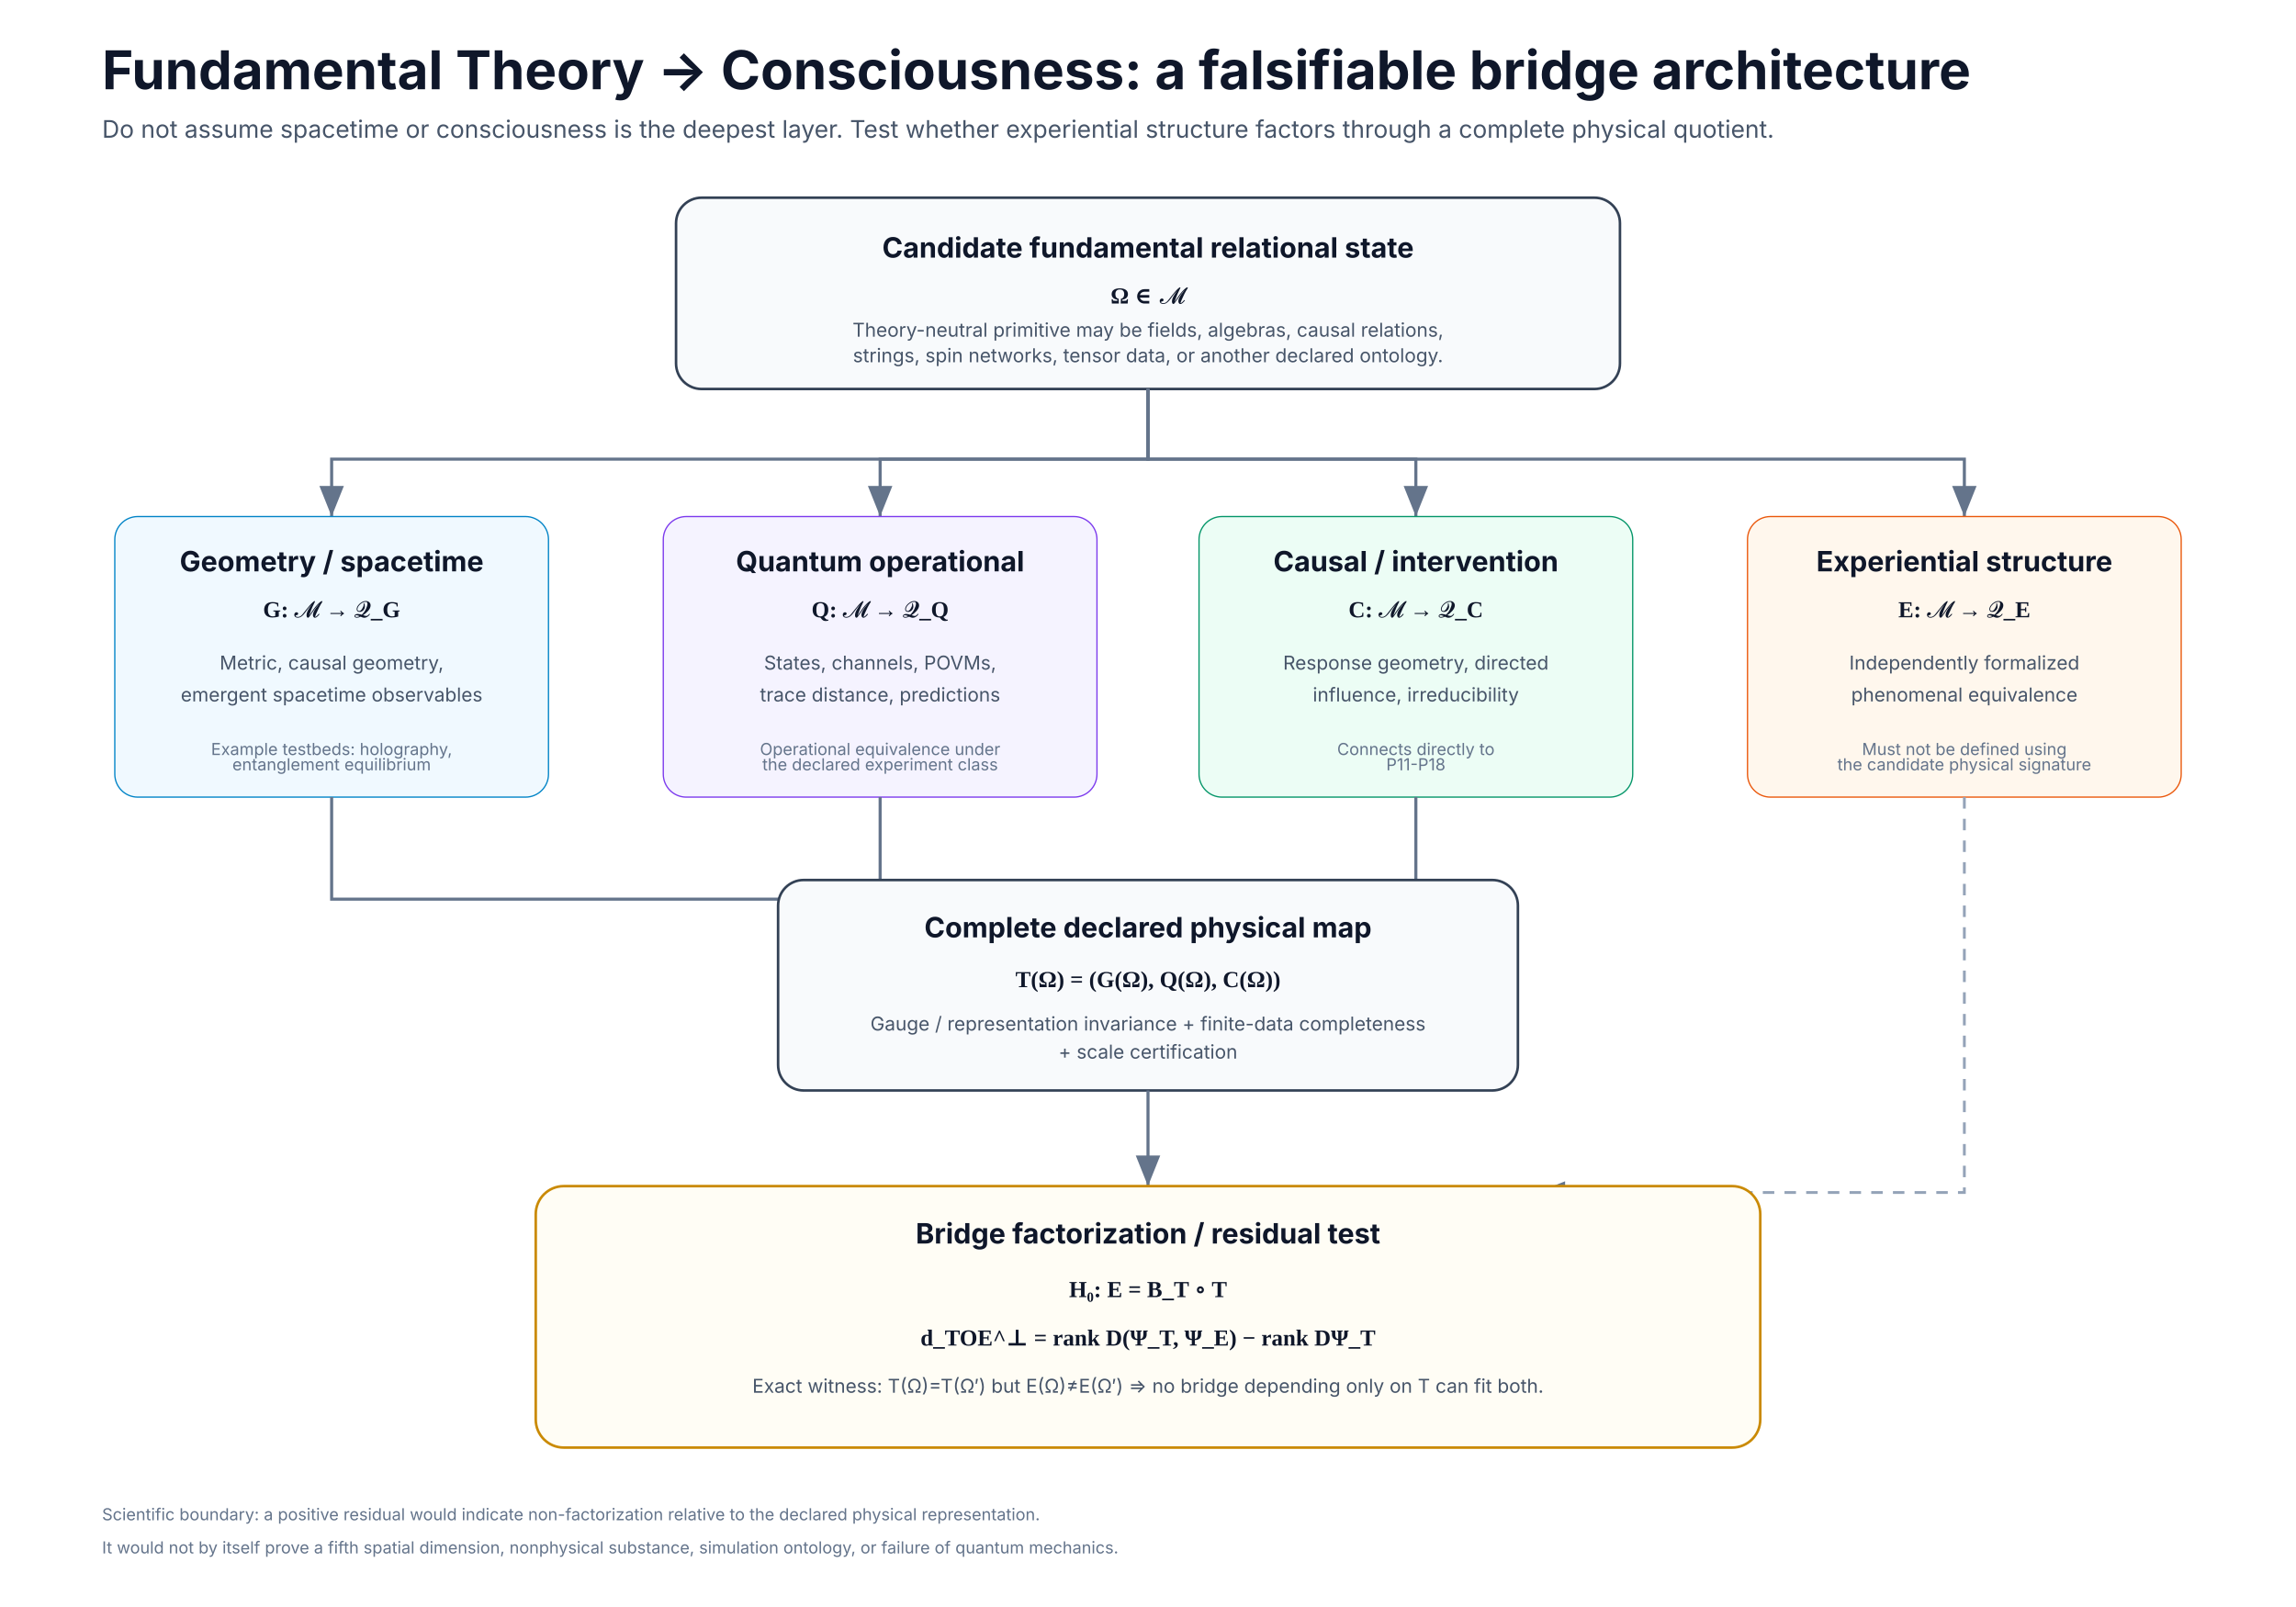
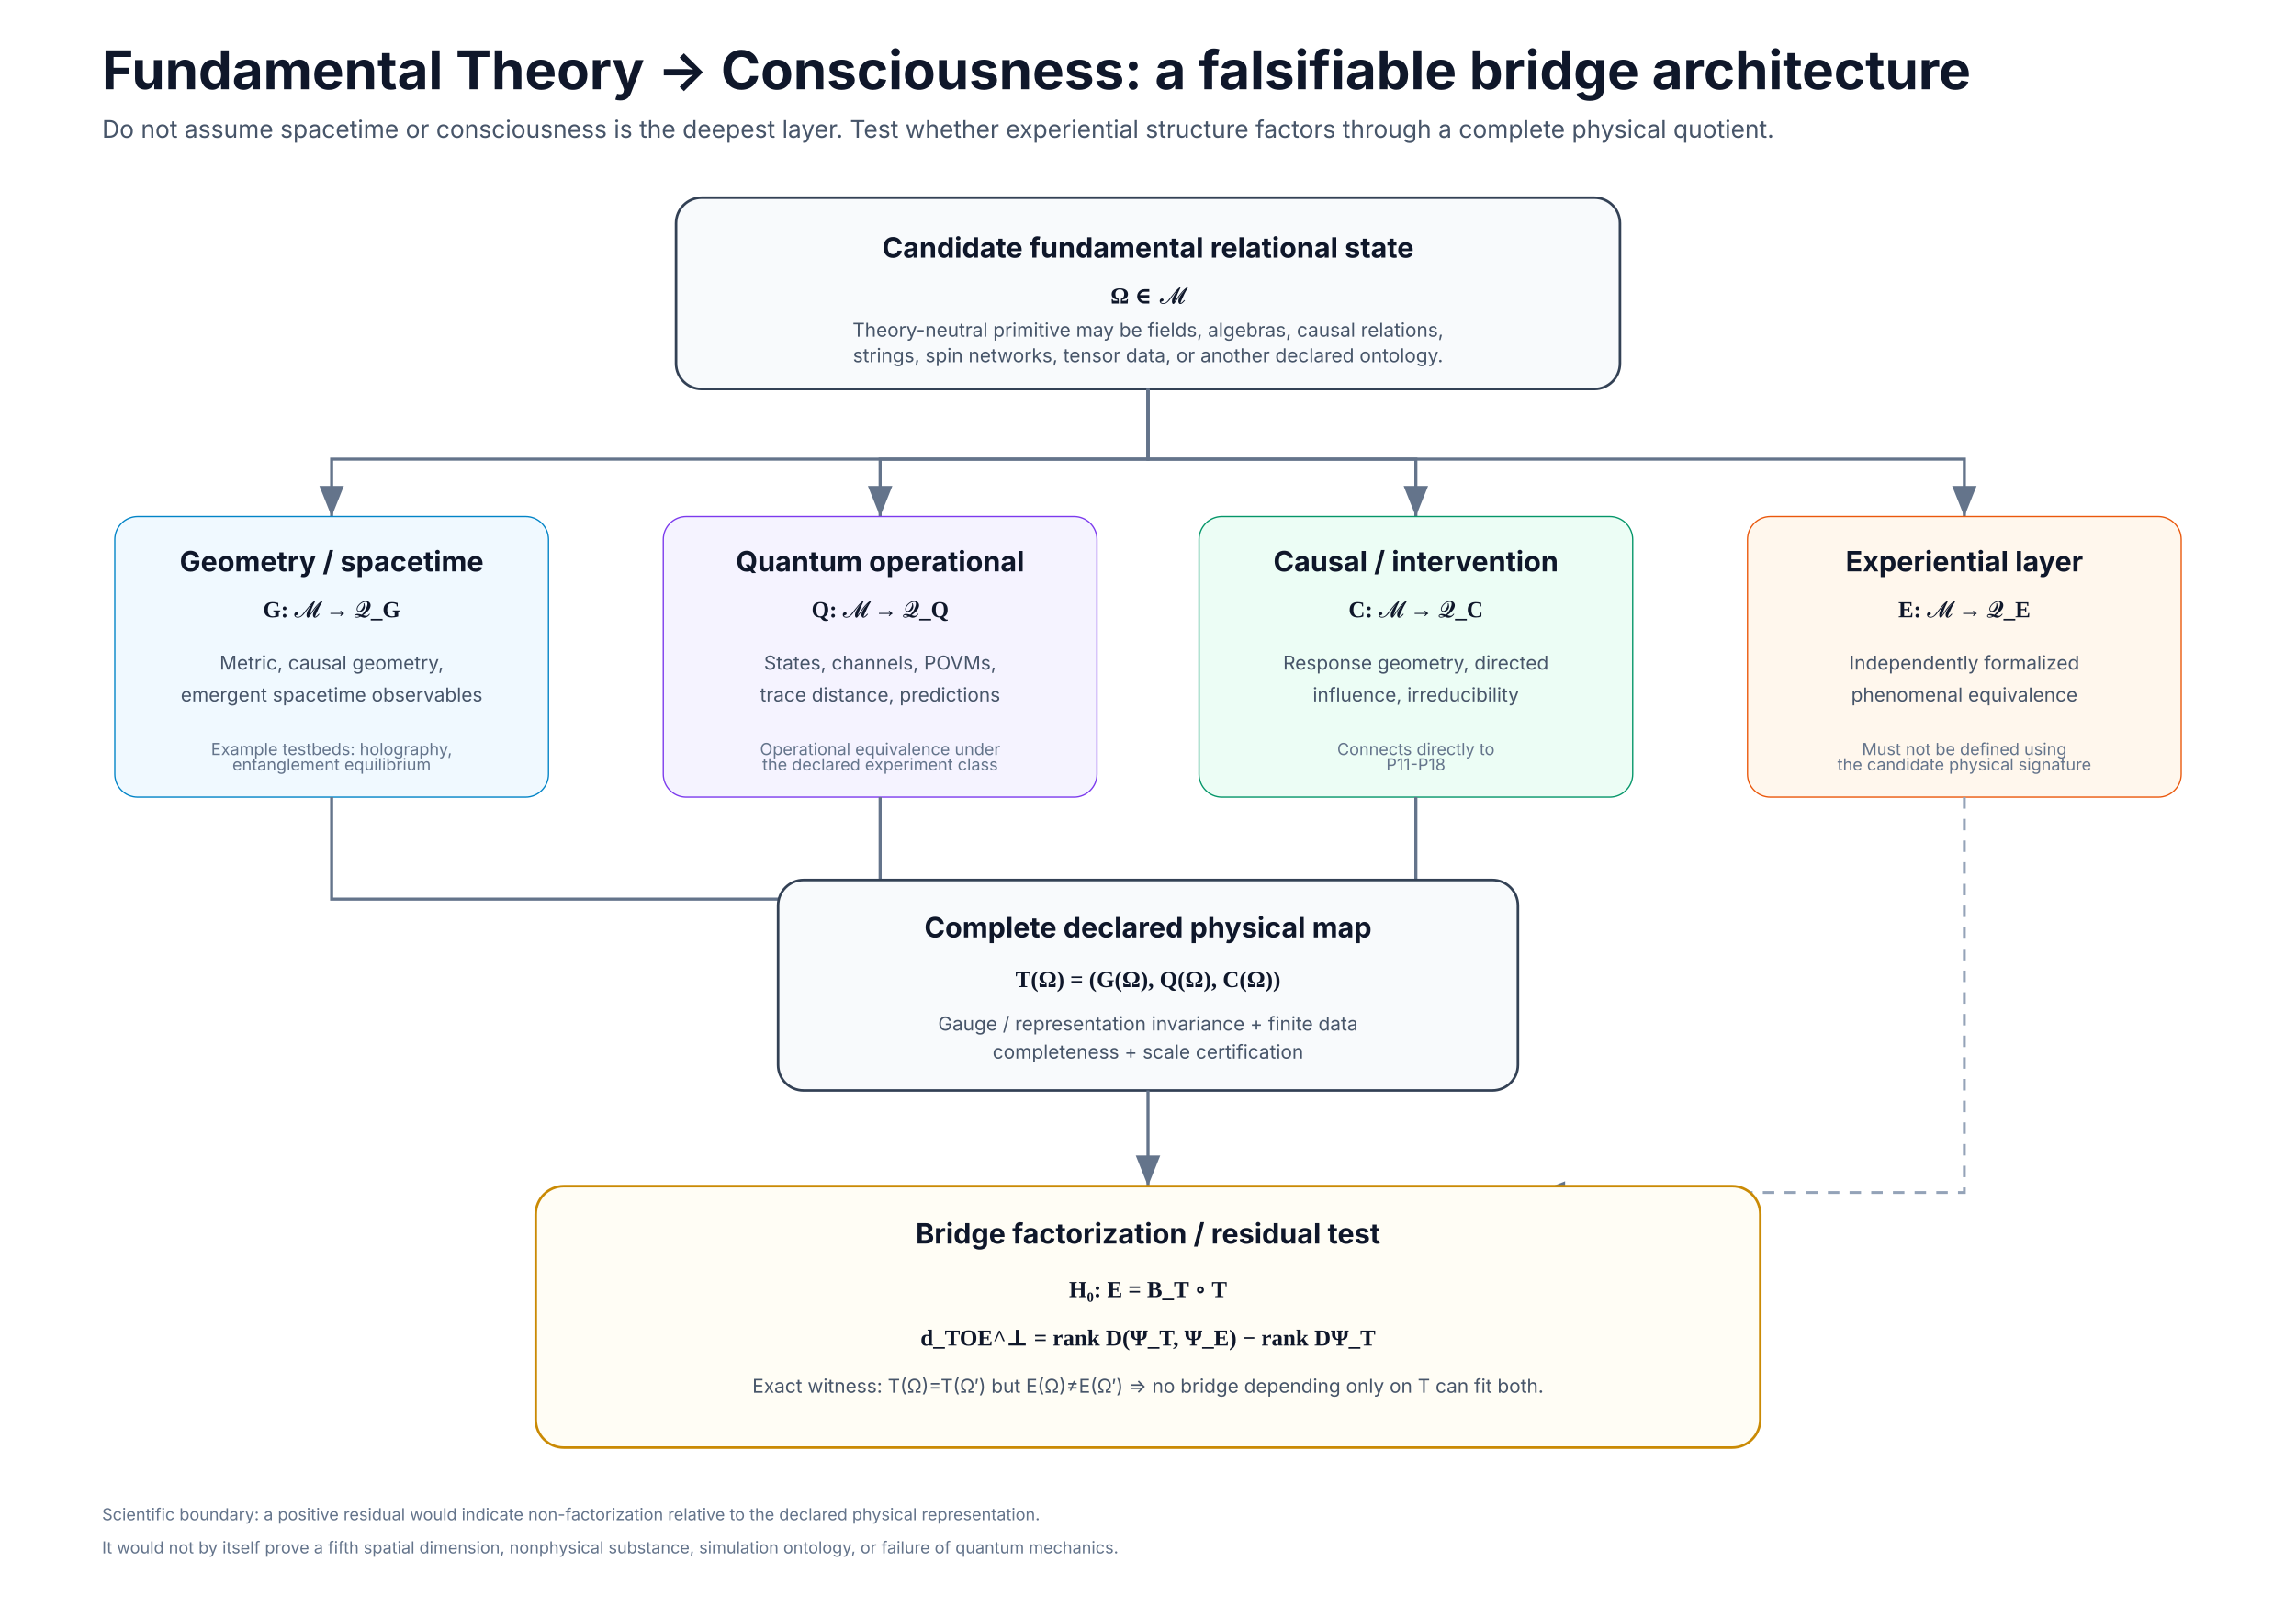
<svg xmlns="http://www.w3.org/2000/svg" width="1800" height="1260" viewBox="0 0 1800 1260" role="img" aria-labelledby="title desc">
  <defs>
    <marker id="arrow" markerWidth="12" markerHeight="12" refX="10" refY="4" orient="auto">
      <path d="M0 0 L0 8 L10 4 z" fill="#64748b" />
    </marker>
    <style>
      .title{font:700 42px Inter,Segoe UI,Arial,sans-serif;fill:#0f172a}
      .subtitle{font:400 19px Inter,Segoe UI,Arial,sans-serif;fill:#475569}
      .head{font:700 22px Inter,Segoe UI,Arial,sans-serif;fill:#0f172a}
      .copy{font:400 15px Inter,Segoe UI,Arial,sans-serif;fill:#475569}
      .math{font:600 18px Georgia,'Times New Roman',serif;fill:#0f172a}
      .small{font:400 13px Inter,Segoe UI,Arial,sans-serif;fill:#64748b}
      .arrow{stroke:#64748b;stroke-width:2.4;fill:none;marker-end:url(#arrow)}
      .dash{stroke:#94a3b8;stroke-width:2.2;stroke-dasharray:9 8;fill:none;marker-end:url(#arrow)}
    </style>
  </defs>
  <rect width="1800" height="1260" fill="#ffffff" />
  <text x="80" y="70" class="title">Fundamental Theory → Consciousness: a falsifiable bridge architecture</text>
  <text x="80" y="108" class="subtitle">Do not assume spacetime or consciousness is the deepest layer. Test whether experiential structure factors through a complete physical quotient.</text>
  <rect x="530" y="155" width="740" height="150" rx="20" fill="#f8fafc" stroke="#334155" stroke-width="2" />
  <text x="900" y="202" class="head" text-anchor="middle">Candidate fundamental relational state</text>
  <text x="900" y="238" class="math" text-anchor="middle">Ω ∈ 𝓜</text>
  <text x="900" y="264" class="copy" text-anchor="middle">Theory-neutral primitive may be fields, algebras, causal relations,</text>
  <text x="900" y="284" class="copy" text-anchor="middle">strings, spin networks, tensor data, or another declared ontology.</text>
  <path class="arrow" d="M900 305 V360 H260 V405" />
  <path class="arrow" d="M900 305 V360 H690 V405" />
  <path class="arrow" d="M900 305 V360 H1110 V405" />
  <path class="arrow" d="M900 305 V360 H1540 V405" />
  <rect x="90" y="405" width="340" height="220" rx="18" fill="#f0f9ff" stroke="#0284c7" />
  <text x="260" y="448" class="head" text-anchor="middle">Geometry / spacetime</text>
  <text x="260" y="484" class="math" text-anchor="middle">G: 𝓜 → 𝓠_G</text>
  <text x="260" y="525" class="copy" text-anchor="middle">Metric, causal geometry,</text>
  <text x="260" y="550" class="copy" text-anchor="middle">emergent spacetime observables</text>
  <text x="260" y="592" class="small" text-anchor="middle">Example testbeds: holography,</text>
  <text x="260" y="604" class="small" text-anchor="middle">entanglement equilibrium</text>
  <rect x="520" y="405" width="340" height="220" rx="18" fill="#f5f3ff" stroke="#7c3aed" />
  <text x="690" y="448" class="head" text-anchor="middle">Quantum operational</text>
  <text x="690" y="484" class="math" text-anchor="middle">Q: 𝓜 → 𝓠_Q</text>
  <text x="690" y="525" class="copy" text-anchor="middle">States, channels, POVMs,</text>
  <text x="690" y="550" class="copy" text-anchor="middle">trace distance, predictions</text>
  <text x="690" y="592" class="small" text-anchor="middle">Operational equivalence under</text>
  <text x="690" y="604" class="small" text-anchor="middle">the declared experiment class</text>
  <rect x="940" y="405" width="340" height="220" rx="18" fill="#ecfdf5" stroke="#059669" />
  <text x="1110" y="448" class="head" text-anchor="middle">Causal / intervention</text>
  <text x="1110" y="484" class="math" text-anchor="middle">C: 𝓜 → 𝓠_C</text>
  <text x="1110" y="525" class="copy" text-anchor="middle">Response geometry, directed</text>
  <text x="1110" y="550" class="copy" text-anchor="middle">influence, irreducibility</text>
  <text x="1110" y="592" class="small" text-anchor="middle">Connects directly to</text>
  <text x="1110" y="604" class="small" text-anchor="middle">P11-P18</text>
  <rect x="1370" y="405" width="340" height="220" rx="18" fill="#fff7ed" stroke="#ea580c" />
-   <text x="1540" y="448" class="head" text-anchor="middle">Experiential structure</text>
+   <text x="1540" y="448" class="head" text-anchor="middle">Experiential layer</text>
  <text x="1540" y="484" class="math" text-anchor="middle">E: 𝓜 → 𝓠_E</text>
  <text x="1540" y="525" class="copy" text-anchor="middle">Independently formalized</text>
  <text x="1540" y="550" class="copy" text-anchor="middle">phenomenal equivalence</text>
  <text x="1540" y="592" class="small" text-anchor="middle">Must not be defined using</text>
  <text x="1540" y="604" class="small" text-anchor="middle">the candidate physical signature</text>
  <path class="arrow" d="M260 625 V705 H760" />
  <path class="arrow" d="M690 625 V705 H760" />
  <path class="arrow" d="M1110 625 V705 H1040" />
  <rect x="610" y="690" width="580" height="165" rx="20" fill="#f8fafc" stroke="#334155" stroke-width="2" />
  <text x="900" y="735" class="head" text-anchor="middle">Complete declared physical map</text>
  <text x="900" y="774" class="math" text-anchor="middle">T(Ω) = (G(Ω), Q(Ω), C(Ω))</text>
-   <text x="900" y="808" class="copy" text-anchor="middle">Gauge / representation invariance + finite-data completeness</text>
-   <text x="900" y="830" class="copy" text-anchor="middle">+ scale certification</text>
+   <text x="900" y="808" class="copy" text-anchor="middle">Gauge / representation invariance + finite data</text>
+   <text x="900" y="830" class="copy" text-anchor="middle">completeness + scale certification</text>
  <path class="arrow" d="M900 855 V930" />
  <path class="dash" d="M1540 625 V935 H1205" />
  <rect x="420" y="930" width="960" height="205" rx="22" fill="#fffdf5" stroke="#ca8a04" stroke-width="2" />
  <text x="900" y="975" class="head" text-anchor="middle">Bridge factorization / residual test</text>
  <text x="900" y="1017" class="math" text-anchor="middle">H₀:  E = B_T ∘ T</text>
  <text x="900" y="1055" class="math" text-anchor="middle">d_TOE^⊥ = rank D(Ψ_T, Ψ_E) − rank DΨ_T</text>
  <text x="900" y="1092" class="copy" text-anchor="middle">Exact witness: T(Ω)=T(Ω′) but E(Ω)≠E(Ω′) ⇒ no bridge depending only on T can fit both.</text>
  <text x="80" y="1192" class="small">Scientific boundary: a positive residual would indicate non-factorization relative to the declared physical representation.</text>
  <text x="80" y="1218" class="small">It would not by itself prove a fifth spatial dimension, nonphysical substance, simulation ontology, or failure of quantum mechanics.</text>
</svg>
